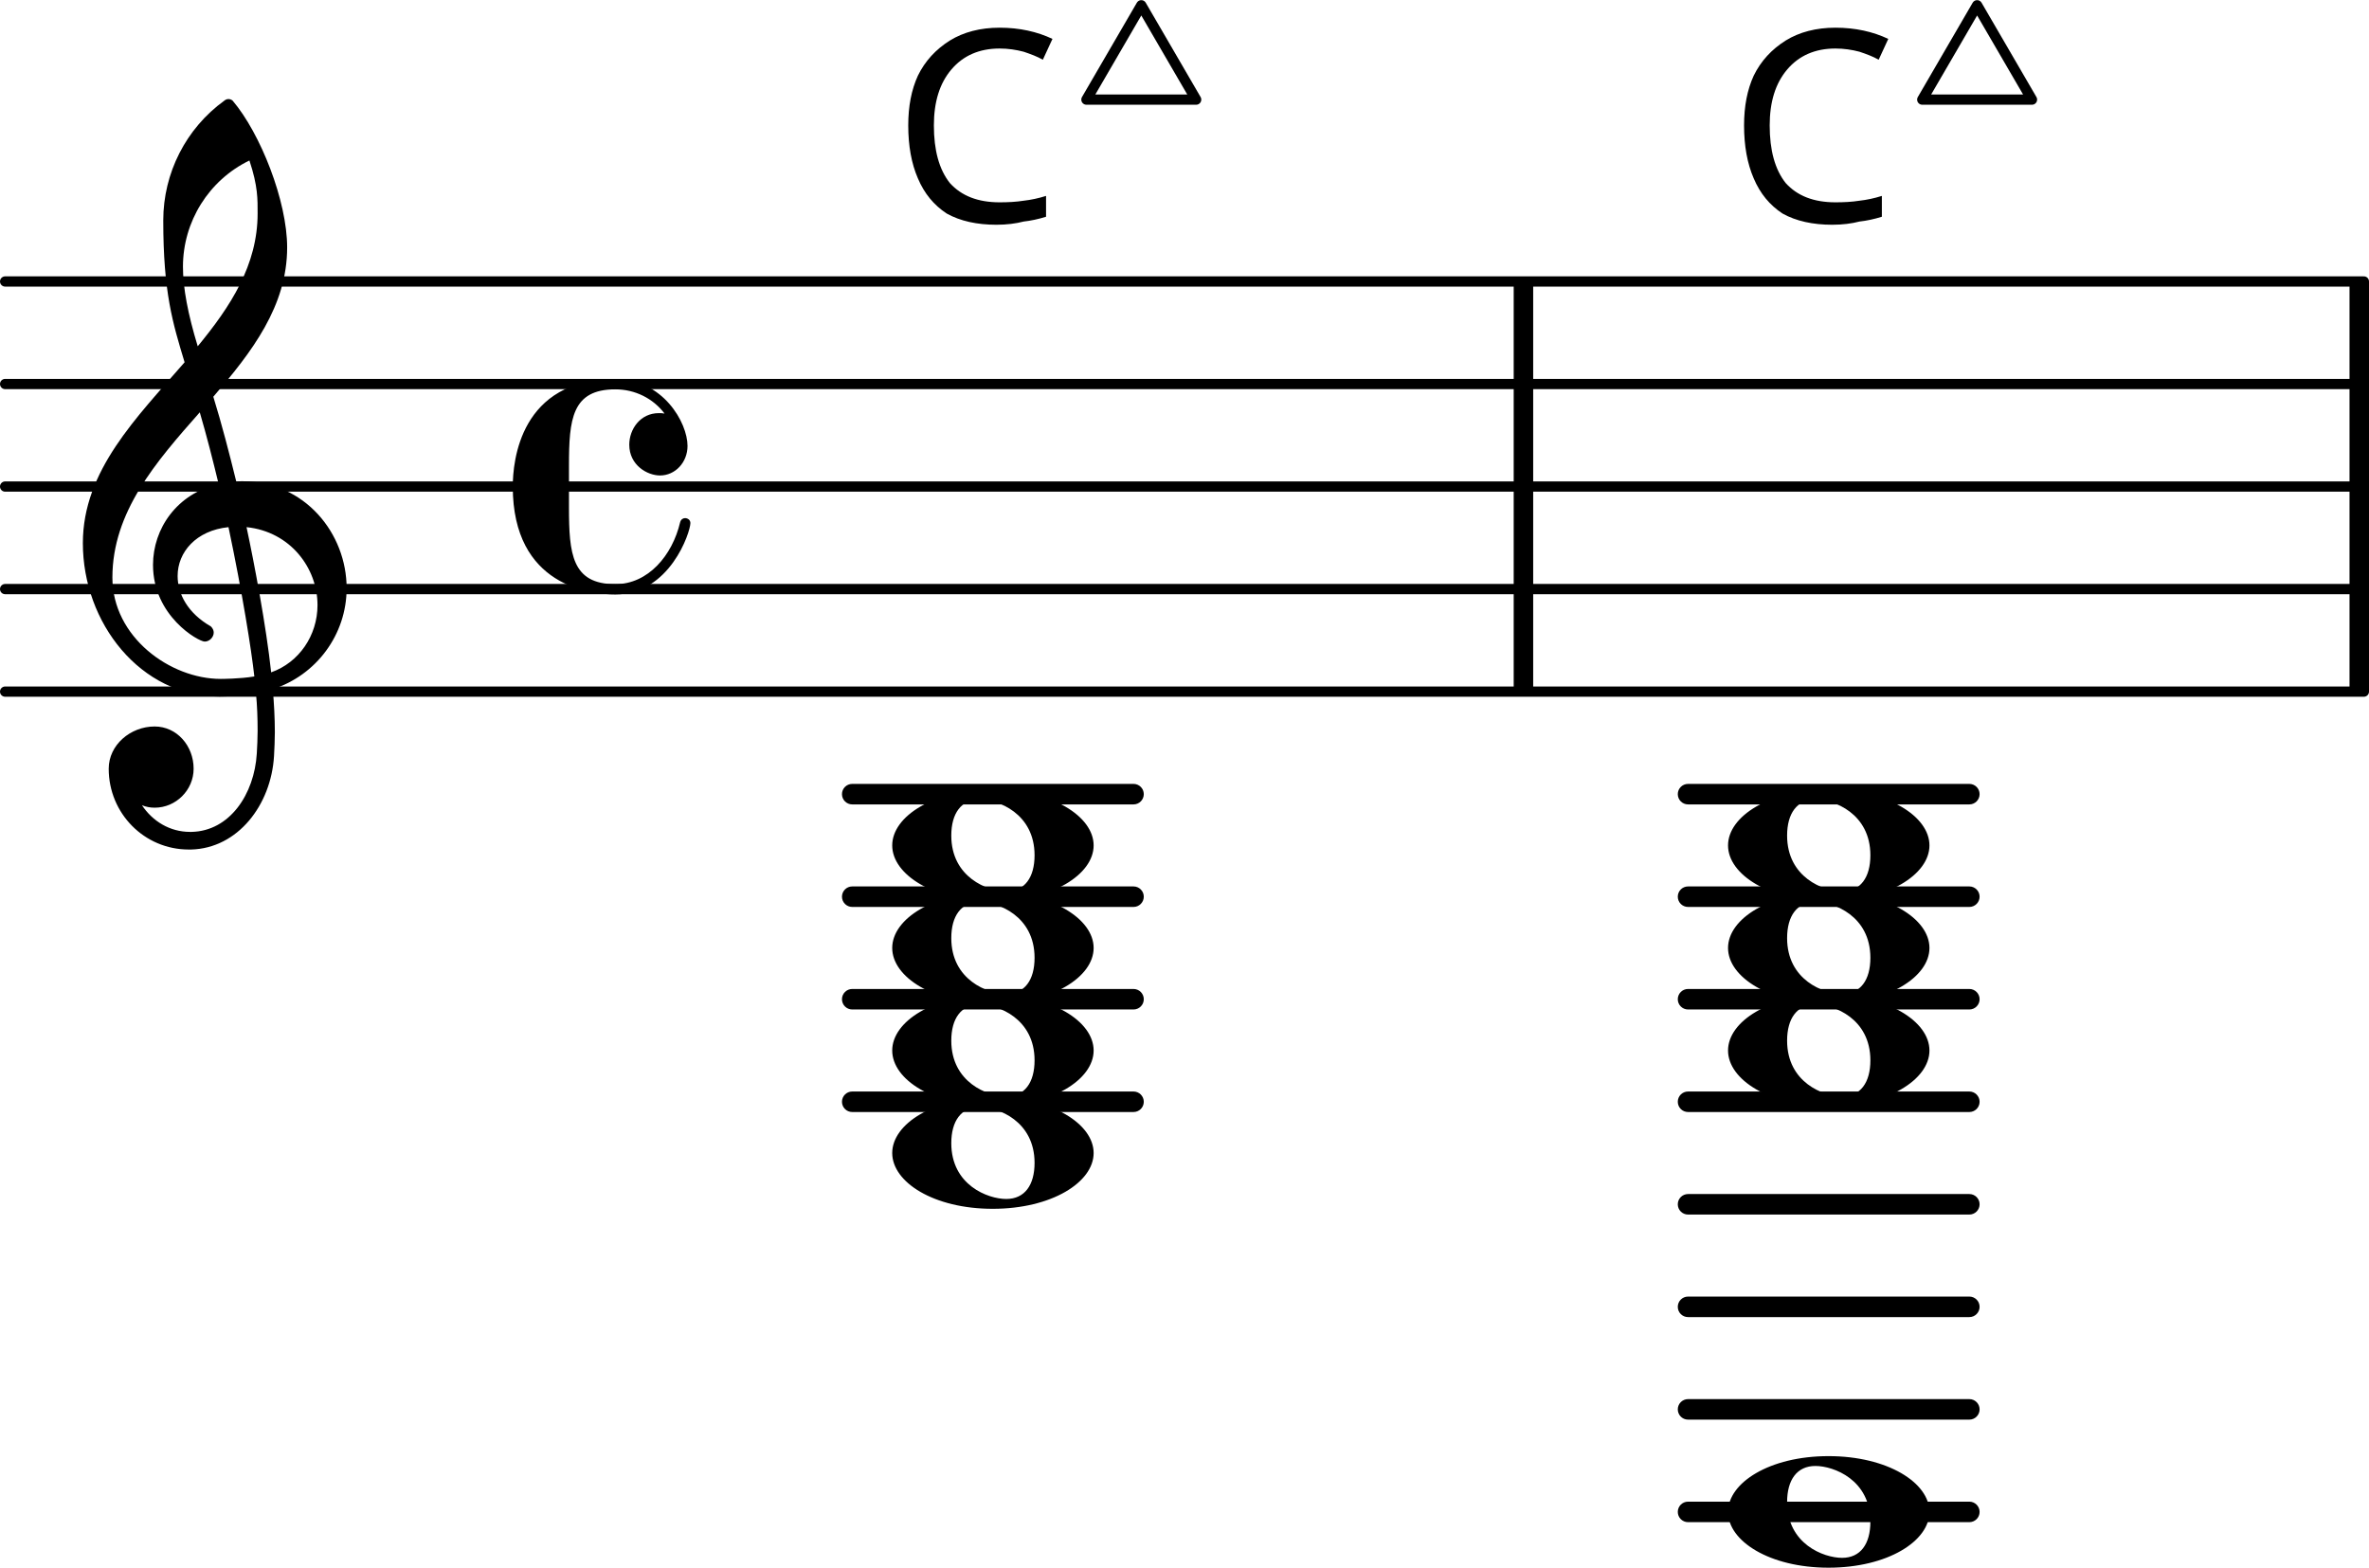
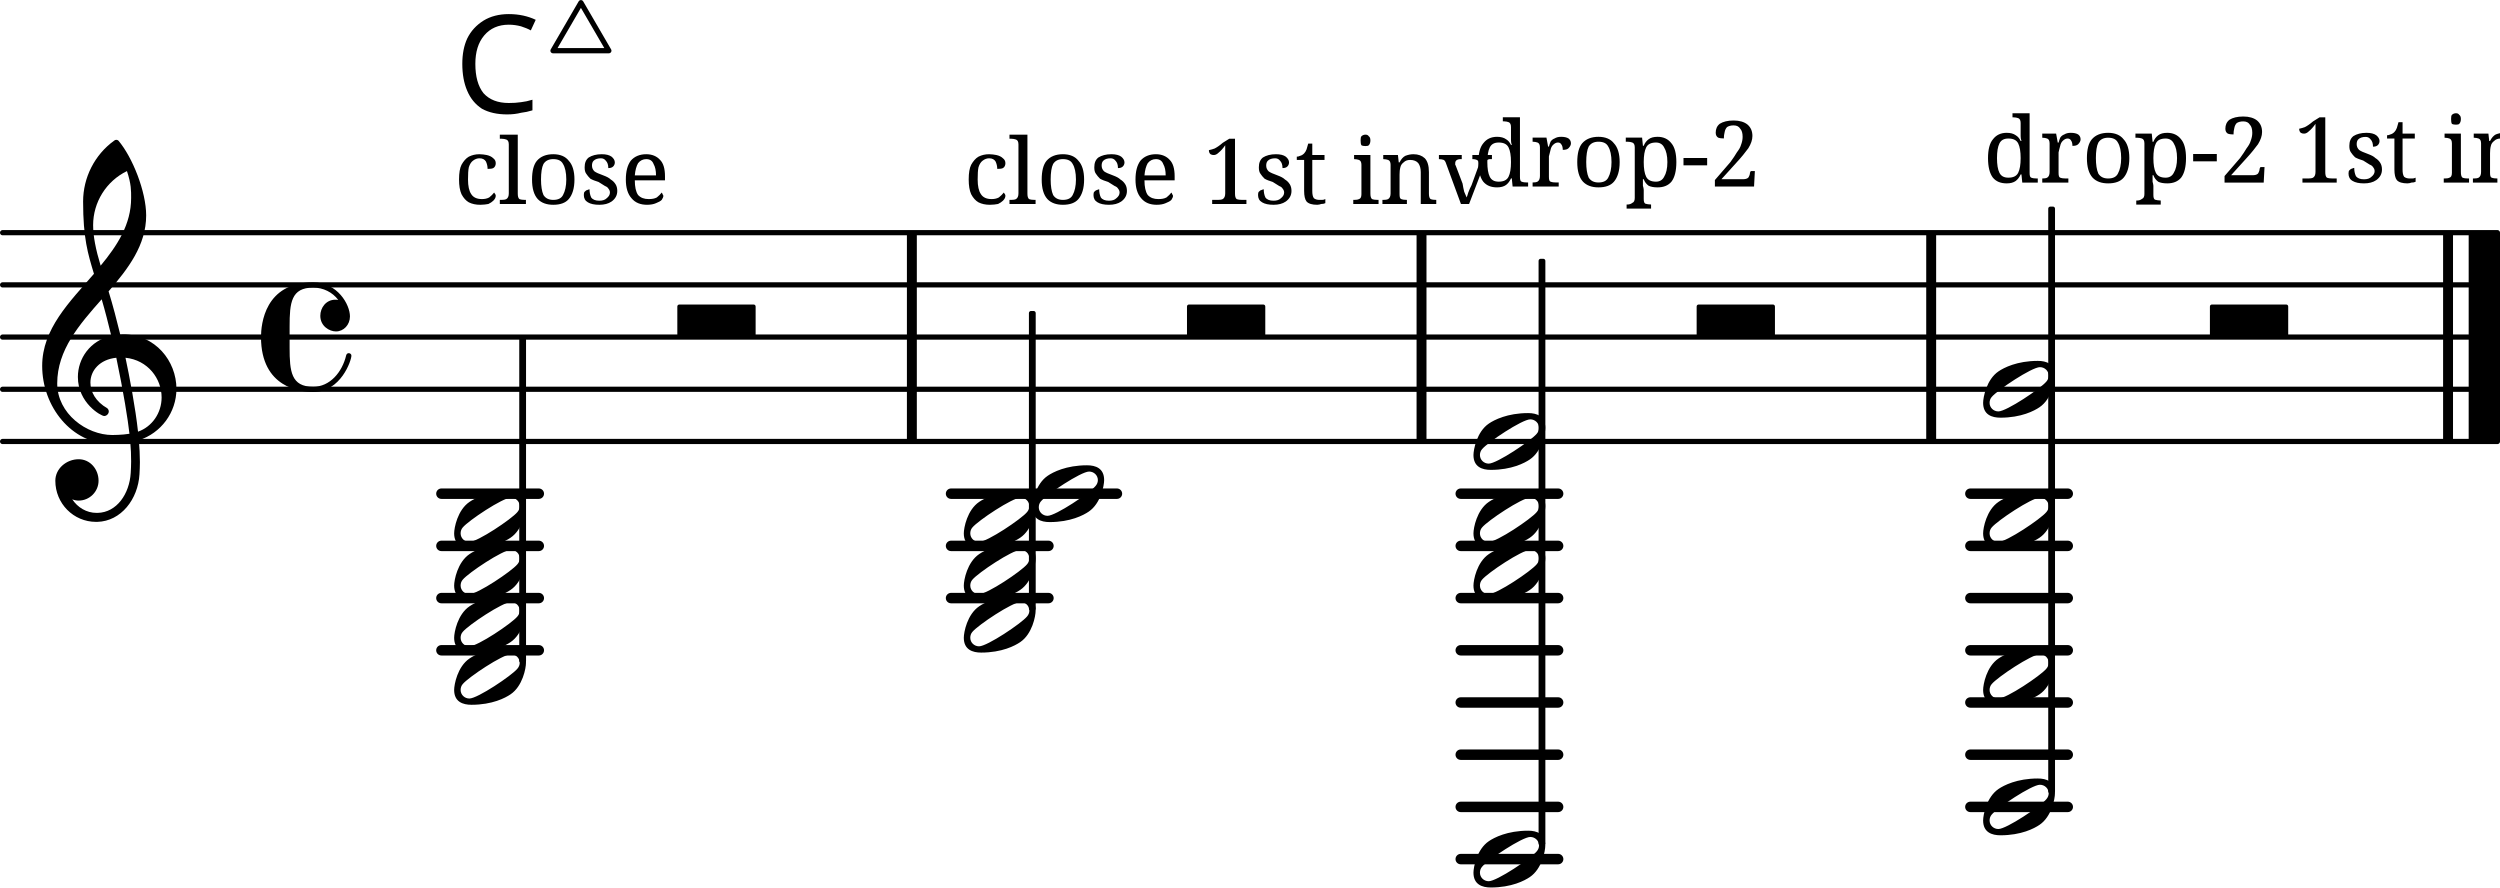
- <svg xmlns="http://www.w3.org/2000/svg" xmlns:xlink="http://www.w3.org/1999/xlink" version="1.2" width="40.59mm" height="26.87mm" viewBox="0 -2.584 23.1 15.289">
+ <svg xmlns="http://www.w3.org/2000/svg" xmlns:xlink="http://www.w3.org/1999/xlink" version="1.2" width="84.16mm" height="29.88mm" viewBox="0 -4.297 47.892 17.002">
  <style type="text/css">

tspan { white-space: pre; }

</style>
-   <g transform="translate(14.76, 2.1597)">
-     <rect x="0" y="-2" width="0.19" height="4" ry="0" fill="currentColor" />
-   </g>
-   <g transform="translate(0, 5.1597)">
-     <rect x="16.36" y="-0.1" width="2.943" height="0.2" ry="0.1" fill="currentColor" />
-   </g>
-   <g transform="translate(0, 6.1597)">
-     <rect x="16.36" y="-0.1" width="2.943" height="0.2" ry="0.1" fill="currentColor" />
-   </g>
-   <g transform="translate(0, 7.1597)">
-     <rect x="16.36" y="-0.1" width="2.943" height="0.2" ry="0.1" fill="currentColor" />
+   <g transform="translate(17.3734, 2.1597)">
+     <rect x="0" y="-2" width="0.19" height="4" ry="0" fill="currentColor" />
+   </g>
+   <g transform="translate(0, 5.1597)">
+     <rect x="37.646" y="-0.1" width="2.066" height="0.2" ry="0.1" fill="currentColor" />
+   </g>
+   <g transform="translate(0, 6.1597)">
+     <rect x="37.646" y="-0.1" width="2.066" height="0.2" ry="0.1" fill="currentColor" />
+   </g>
+   <g transform="translate(0, 7.1597)">
+     <rect x="37.646" y="-0.1" width="2.066" height="0.2" ry="0.1" fill="currentColor" />
  </g>
  <g transform="translate(0, 8.1597)">
-     <rect x="16.36" y="-0.1" width="2.943" height="0.2" ry="0.1" fill="currentColor" />
+     <rect x="37.646" y="-0.1" width="2.066" height="0.2" ry="0.1" fill="currentColor" />
  </g>
  <g transform="translate(0, 9.1597)">
-     <rect x="16.36" y="-0.1" width="2.943" height="0.2" ry="0.1" fill="currentColor" />
+     <rect x="37.646" y="-0.1" width="2.066" height="0.2" ry="0.1" fill="currentColor" />
  </g>
  <g transform="translate(0, 10.1597)">
-     <rect x="16.36" y="-0.1" width="2.943" height="0.2" ry="0.1" fill="currentColor" />
+     <rect x="37.646" y="-0.1" width="2.066" height="0.2" ry="0.1" fill="currentColor" />
  </g>
  <g transform="translate(0, 11.1597)">
-     <rect x="16.36" y="-0.1" width="2.943" height="0.2" ry="0.1" fill="currentColor" />
+     <rect x="37.646" y="-0.1" width="2.066" height="0.2" ry="0.1" fill="currentColor" />
+   </g>
+   <g transform="translate(0, 5.1597)">
+     <rect x="27.883" y="-0.1" width="2.066" height="0.2" ry="0.1" fill="currentColor" />
+   </g>
+   <g transform="translate(0, 6.1597)">
+     <rect x="27.883" y="-0.1" width="2.066" height="0.2" ry="0.1" fill="currentColor" />
+   </g>
+   <g transform="translate(0, 7.1597)">
+     <rect x="27.883" y="-0.1" width="2.066" height="0.2" ry="0.1" fill="currentColor" />
+   </g>
+   <g transform="translate(0, 8.1597)">
+     <rect x="27.883" y="-0.1" width="2.066" height="0.2" ry="0.1" fill="currentColor" />
+   </g>
+   <g transform="translate(0, 9.1597)">
+     <rect x="27.883" y="-0.1" width="2.066" height="0.2" ry="0.1" fill="currentColor" />
+   </g>
+   <g transform="translate(0, 10.1597)">
+     <rect x="27.883" y="-0.1" width="2.066" height="0.2" ry="0.1" fill="currentColor" />
+   </g>
+   <g transform="translate(0, 11.1597)">
+     <rect x="27.883" y="-0.1" width="2.066" height="0.2" ry="0.1" fill="currentColor" />
  </g>
  <g transform="translate(0, 12.1597)">
-     <rect x="16.36" y="-0.1" width="2.943" height="0.2" ry="0.1" fill="currentColor" />
-   </g>
-   <g transform="translate(0, 5.1597)">
-     <rect x="8.21" y="-0.1" width="2.943" height="0.2" ry="0.1" fill="currentColor" />
-   </g>
-   <g transform="translate(0, 6.1597)">
-     <rect x="8.21" y="-0.1" width="2.943" height="0.2" ry="0.1" fill="currentColor" />
-   </g>
-   <g transform="translate(0, 7.1597)">
-     <rect x="8.21" y="-0.1" width="2.943" height="0.2" ry="0.1" fill="currentColor" />
+     <rect x="27.883" y="-0.1" width="2.066" height="0.2" ry="0.1" fill="currentColor" />
+   </g>
+   <g transform="translate(0, 5.1597)">
+     <rect x="18.119" y="-0.1" width="3.378" height="0.2" ry="0.1" fill="currentColor" />
+   </g>
+   <g transform="translate(0, 6.1597)">
+     <rect x="18.119" y="-0.1" width="2.066" height="0.2" ry="0.1" fill="currentColor" />
+   </g>
+   <g transform="translate(0, 7.1597)">
+     <rect x="18.119" y="-0.1" width="2.066" height="0.2" ry="0.1" fill="currentColor" />
+   </g>
+   <g transform="translate(0, 5.1597)">
+     <rect x="8.356" y="-0.1" width="2.066" height="0.2" ry="0.1" fill="currentColor" />
+   </g>
+   <g transform="translate(0, 6.1597)">
+     <rect x="8.356" y="-0.1" width="2.066" height="0.2" ry="0.1" fill="currentColor" />
+   </g>
+   <g transform="translate(0, 7.1597)">
+     <rect x="8.356" y="-0.1" width="2.066" height="0.2" ry="0.1" fill="currentColor" />
  </g>
  <g transform="translate(0, 8.1597)">
-     <rect x="8.21" y="-0.1" width="2.943" height="0.2" ry="0.1" fill="currentColor" />
+     <rect x="8.356" y="-0.1" width="2.066" height="0.2" ry="0.1" fill="currentColor" />
  </g>
  <g transform="translate(0, 4.1597)">
-     <line stroke-linejoin="round" stroke-linecap="round" stroke-width="0.1" stroke="currentColor" x1="0.05" y1="0" x2="23.05" y2="0" />
+     <line stroke-linejoin="round" stroke-linecap="round" stroke-width="0.1" stroke="currentColor" x1="0.05" y1="0" x2="47.842" y2="0" />
  </g>
  <g transform="translate(0, 3.1597)">
-     <line stroke-linejoin="round" stroke-linecap="round" stroke-width="0.1" stroke="currentColor" x1="0.05" y1="0" x2="23.05" y2="0" />
+     <line stroke-linejoin="round" stroke-linecap="round" stroke-width="0.1" stroke="currentColor" x1="0.05" y1="0" x2="47.842" y2="0" />
  </g>
  <g transform="translate(0, 2.1597)">
-     <line stroke-linejoin="round" stroke-linecap="round" stroke-width="0.1" stroke="currentColor" x1="0.05" y1="0" x2="23.05" y2="0" />
+     <line stroke-linejoin="round" stroke-linecap="round" stroke-width="0.1" stroke="currentColor" x1="0.05" y1="0" x2="47.842" y2="0" />
  </g>
  <g transform="translate(0, 1.1597)">
-     <line stroke-linejoin="round" stroke-linecap="round" stroke-width="0.1" stroke="currentColor" x1="0.05" y1="0" x2="23.05" y2="0" />
+     <line stroke-linejoin="round" stroke-linecap="round" stroke-width="0.1" stroke="currentColor" x1="0.05" y1="0" x2="47.842" y2="0" />
  </g>
  <g transform="translate(0, 0.1597)">
-     <line stroke-linejoin="round" stroke-linecap="round" stroke-width="0.1" stroke="currentColor" x1="0.05" y1="0" x2="23.05" y2="0" />
-   </g>
-   <g transform="translate(22.9101, 2.1597)">
-     <rect x="0" y="-2" width="0.19" height="4" ry="0" fill="currentColor" />
-   </g>
-   <a style="color:inherit;" xlink:href="textedit:///Users/181081/mdf/lilypond/music273/10-drop2-cmaj7.ly:6:19:20">
-     <g transform="translate(8.7, -0.4248)">
+     <line stroke-linejoin="round" stroke-linecap="round" stroke-width="0.1" stroke="currentColor" x1="0.05" y1="0" x2="47.842" y2="0" />
+   </g>
+   <g transform="translate(47.2919, 2.1597)">
+     <rect x="0" y="-2" width="0.6" height="4" ry="0" fill="currentColor" />
+   </g>
+   <g transform="translate(46.8019, 2.1597)">
+     <rect x="0" y="-2" width="0.19" height="4" ry="0" fill="currentColor" />
+   </g>
+   <g transform="translate(36.9003, 2.1597)">
+     <rect x="0" y="-2" width="0.19" height="4" ry="0" fill="currentColor" />
+   </g>
+   <g transform="translate(27.1369, 2.1597)">
+     <rect x="0" y="-2" width="0.19" height="4" ry="0" fill="currentColor" />
+   </g>
+   <a style="color:inherit;" xlink:href="textedit:///Users/181081/mdf/lilypond/music273/10-drop2-cmaj7.ly:20:7:8">
+     <g transform="translate(28.2269, 12.1597)">
+       <path transform="scale(0.004, -0.004)" d="M314 65c0 23 -19 41 -42 41c-39 0 -204 -110 -231 -143c-7 -8 -10 -18 -10 -28c0 -23 19 -41 42 -41c39 0 203 110 230 143c7 8 11 18 11 28zM262 136c41 0 82 -14 82 -71c0 -26 -16 -112 -74 -151c-25 -17 -87 -50 -187 -50c-41 0 -83 14 -83 71c0 26 16 112 74 151 c25 17 88 50 188 50z" fill="currentColor" />
+     </g>
+   </a>
+   <a style="color:inherit;" xlink:href="textedit:///Users/181081/mdf/lilypond/music273/10-drop2-cmaj7.ly:9:8:9">
+     <g transform="translate(8.7, -2.1372)">
      <text font-family="sans-serif" font-size="2.616" text-anchor="start" fill="currentColor">
        <tspan>C</tspan>
      </text>
    </g>
-     <g transform="translate(10.5937, -1.614)">
+     <g transform="translate(10.5937, -3.3264)">
      <polygon stroke-linejoin="round" stroke-linecap="round" stroke-width="0.1" fill="none" stroke="currentColor" points="0.535 -0.92 1.07 -0 0 -0" />
    </g>
  </a>
-   <a style="color:inherit;" xlink:href="textedit:///Users/181081/mdf/lilypond/music273/10-drop2-cmaj7.ly:12:7:8">
+   <a style="color:inherit;" xlink:href="textedit:///Users/181081/mdf/lilypond/music273/10-drop2-cmaj7.ly:16:7:8">
    <g transform="translate(8.7, 8.6597)">
-       <path transform="scale(0.004, -0.004)" d="M213 112c-45 0 -69 -34 -69 -88c0 -102 89 -136 134 -136s69 34 69 88c0 102 -89 136 -134 136zM245 136c144 0 246 -65 246 -136s-102 -136 -246 -136s-245 65 -245 136s101 136 245 136z" fill="currentColor" />
-     </g>
-   </a>
-   <a style="color:inherit;" xlink:href="textedit:///Users/181081/mdf/lilypond/music273/10-drop2-cmaj7.ly:12:9:10">
+       <path transform="scale(0.004, -0.004)" d="M314 65c0 23 -19 41 -42 41c-39 0 -204 -110 -231 -143c-7 -8 -10 -18 -10 -28c0 -23 19 -41 42 -41c39 0 203 110 230 143c7 8 11 18 11 28zM262 136c41 0 82 -14 82 -71c0 -26 -16 -112 -74 -151c-25 -17 -87 -50 -187 -50c-41 0 -83 14 -83 71c0 26 16 112 74 151 c25 17 88 50 188 50z" fill="currentColor" />
+     </g>
+   </a>
+   <a style="color:inherit;" xlink:href="textedit:///Users/181081/mdf/lilypond/music273/10-drop2-cmaj7.ly:16:9:10">
    <g transform="translate(8.7, 7.6597)">
-       <path transform="scale(0.004, -0.004)" d="M213 112c-45 0 -69 -34 -69 -88c0 -102 89 -136 134 -136s69 34 69 88c0 102 -89 136 -134 136zM245 136c144 0 246 -65 246 -136s-102 -136 -246 -136s-245 65 -245 136s101 136 245 136z" fill="currentColor" />
-     </g>
-   </a>
-   <a style="color:inherit;" xlink:href="textedit:///Users/181081/mdf/lilypond/music273/10-drop2-cmaj7.ly:12:11:12">
+       <path transform="scale(0.004, -0.004)" d="M314 65c0 23 -19 41 -42 41c-39 0 -204 -110 -231 -143c-7 -8 -10 -18 -10 -28c0 -23 19 -41 42 -41c39 0 203 110 230 143c7 8 11 18 11 28zM262 136c41 0 82 -14 82 -71c0 -26 -16 -112 -74 -151c-25 -17 -87 -50 -187 -50c-41 0 -83 14 -83 71c0 26 16 112 74 151 c25 17 88 50 188 50z" fill="currentColor" />
+     </g>
+   </a>
+   <a style="color:inherit;" xlink:href="textedit:///Users/181081/mdf/lilypond/music273/10-drop2-cmaj7.ly:16:11:12">
    <g transform="translate(8.7, 6.6597)">
-       <path transform="scale(0.004, -0.004)" d="M213 112c-45 0 -69 -34 -69 -88c0 -102 89 -136 134 -136s69 34 69 88c0 102 -89 136 -134 136zM245 136c144 0 246 -65 246 -136s-102 -136 -246 -136s-245 65 -245 136s101 136 245 136z" fill="currentColor" />
-     </g>
-   </a>
-   <a style="color:inherit;" xlink:href="textedit:///Users/181081/mdf/lilypond/music273/10-drop2-cmaj7.ly:12:13:14">
+       <path transform="scale(0.004, -0.004)" d="M314 65c0 23 -19 41 -42 41c-39 0 -204 -110 -231 -143c-7 -8 -10 -18 -10 -28c0 -23 19 -41 42 -41c39 0 203 110 230 143c7 8 11 18 11 28zM262 136c41 0 82 -14 82 -71c0 -26 -16 -112 -74 -151c-25 -17 -87 -50 -187 -50c-41 0 -83 14 -83 71c0 26 16 112 74 151 c25 17 88 50 188 50z" fill="currentColor" />
+     </g>
+   </a>
+   <a style="color:inherit;" xlink:href="textedit:///Users/181081/mdf/lilypond/music273/10-drop2-cmaj7.ly:16:13:14">
    <g transform="translate(8.7, 5.6597)">
-       <path transform="scale(0.004, -0.004)" d="M213 112c-45 0 -69 -34 -69 -88c0 -102 89 -136 134 -136s69 34 69 88c0 102 -89 136 -134 136zM245 136c144 0 246 -65 246 -136s-102 -136 -246 -136s-245 65 -245 136s101 136 245 136z" fill="currentColor" />
+       <path transform="scale(0.004, -0.004)" d="M314 65c0 23 -19 41 -42 41c-39 0 -204 -110 -231 -143c-7 -8 -10 -18 -10 -28c0 -23 19 -41 42 -41c39 0 203 110 230 143c7 8 11 18 11 28zM262 136c41 0 82 -14 82 -71c0 -26 -16 -112 -74 -151c-25 -17 -87 -50 -187 -50c-41 0 -83 14 -83 71c0 26 16 112 74 151 c25 17 88 50 188 50z" fill="currentColor" />
+     </g>
+   </a>
+   <a style="color:inherit;" xlink:href="textedit:///Users/181081/mdf/lilypond/music273/10-drop2-cmaj7.ly:16:16:17">
+     <g transform="translate(8.7, -0.3903)">
+       <text font-family="serif" font-size="1.746" text-anchor="start" fill="currentColor">
+         <tspan>close</tspan>
+       </text>
    </g>
  </a>
  <g transform="translate(0.8, 3.1597)">
    <path transform="scale(0.004, -0.004)" d="M266 -635h-6c-108 0 -195 88 -195 197c0 58 53 103 112 103c54 0 95 -47 95 -103c0 -52 -43 -95 -95 -95c-11 0 -21 2 -31 6c26 -39 68 -65 117 -65h4zM461 -203c68 24 113 90 113 164c0 90 -66 179 -173 190c19 -89 48 -242 60 -354zM74 28c0 -145 141 -247 264 -247 c1 0 47 0 82 6c-7 64 -29 203 -63 364c-79 -8 -124 -61 -124 -119c0 -44 25 -91 81 -123c5 -5 7 -10 7 -15c0 -11 -10 -22 -22 -22c-15 0 -126 62 -126 187c0 88 58 174 160 197c-14 58 -29 117 -46 175c-107 -121 -213 -243 -213 -403zM250 553c-29 96 -52 170 -52 346 c0 115 55 224 149 292c6 5 14 5 20 0c68 -80 133 -245 133 -358c0 -143 -86 -255 -180 -364c21 -68 39 -138 56 -207c2 0 7 1 13 1c155 0 256 -128 256 -261c0 -113 -74 -212 -180 -246c3 -35 5 -70 5 -105c0 -19 -1 -39 -2 -58c-7 -119 -88 -225 -202 -228l1 43 c93 2 153 92 159 191c1 18 2 37 2 55c0 31 -1 61 -4 92c-5 -1 -44 -8 -89 -8c-193 0 -333 180 -333 374c0 177 131 306 248 441zM428 916c0 34 1 66 -20 129c-99 -48 -162 -149 -162 -259c0 -52 12 -115 36 -194c80 97 146 198 146 324z" fill="currentColor" />
  </g>
-   <a style="color:inherit;" xlink:href="textedit:///Users/181081/mdf/lilypond/music273/10-drop2-cmaj7.ly:9:19:20">
+   <a style="color:inherit;" xlink:href="textedit:///Users/181081/mdf/lilypond/music273/10-drop2-cmaj7.ly:13:19:20">
</a>
-   <a style="color:inherit;" xlink:href="textedit:///Users/181081/mdf/lilypond/music273/10-drop2-cmaj7.ly:9:33:34">
+   <a style="color:inherit;" xlink:href="textedit:///Users/181081/mdf/lilypond/music273/10-drop2-cmaj7.ly:13:33:34">
    <g transform="translate(5, 2.1597)">
      <path transform="scale(0.004, -0.004)" d="M250 262c116 0 176 -106 176 -163c0 -40 -30 -72 -67 -72c-31 0 -75 25 -75 75c0 38 27 77 72 77c4 0 9 0 14 -1c-28 37 -72 59 -120 59c-106 0 -113 -73 -113 -186v-51v-51c0 -113 7 -187 113 -187c80 0 139 70 158 151c2 7 7 10 12 10c6 0 13 -4 13 -12 c0 -22 -50 -174 -183 -174c-59 0 -250 19 -250 263c0 62 18 262 250 262z" fill="currentColor" />
    </g>
  </a>
-   <a style="color:inherit;" xlink:href="textedit:///Users/181081/mdf/lilypond/music273/10-drop2-cmaj7.ly:6:27:28">
-     <g transform="translate(16.85, -0.4248)">
-       <text font-family="sans-serif" font-size="2.616" text-anchor="start" fill="currentColor">
-         <tspan>C</tspan>
-       </text>
-     </g>
-     <g transform="translate(18.7438, -1.614)">
-       <polygon stroke-linejoin="round" stroke-linecap="round" stroke-width="0.1" fill="none" stroke="currentColor" points="0.535 -0.92 1.07 -0 0 -0" />
-     </g>
-   </a>
-   <a style="color:inherit;" xlink:href="textedit:///Users/181081/mdf/lilypond/music273/10-drop2-cmaj7.ly:14:7:8">
-     <g transform="translate(16.85, 12.1597)">
-       <path transform="scale(0.004, -0.004)" d="M213 112c-45 0 -69 -34 -69 -88c0 -102 89 -136 134 -136s69 34 69 88c0 102 -89 136 -134 136zM245 136c144 0 246 -65 246 -136s-102 -136 -246 -136s-245 65 -245 136s101 136 245 136z" fill="currentColor" />
-     </g>
-   </a>
-   <a style="color:inherit;" xlink:href="textedit:///Users/181081/mdf/lilypond/music273/10-drop2-cmaj7.ly:14:10:11">
-     <g transform="translate(16.85, 7.6597)">
-       <path transform="scale(0.004, -0.004)" d="M213 112c-45 0 -69 -34 -69 -88c0 -102 89 -136 134 -136s69 34 69 88c0 102 -89 136 -134 136zM245 136c144 0 246 -65 246 -136s-102 -136 -246 -136s-245 65 -245 136s101 136 245 136z" fill="currentColor" />
-     </g>
-   </a>
-   <a style="color:inherit;" xlink:href="textedit:///Users/181081/mdf/lilypond/music273/10-drop2-cmaj7.ly:14:12:13">
-     <g transform="translate(16.85, 6.6597)">
-       <path transform="scale(0.004, -0.004)" d="M213 112c-45 0 -69 -34 -69 -88c0 -102 89 -136 134 -136s69 34 69 88c0 102 -89 136 -134 136zM245 136c144 0 246 -65 246 -136s-102 -136 -246 -136s-245 65 -245 136s101 136 245 136z" fill="currentColor" />
-     </g>
-   </a>
-   <a style="color:inherit;" xlink:href="textedit:///Users/181081/mdf/lilypond/music273/10-drop2-cmaj7.ly:14:14:15">
-     <g transform="translate(16.85, 5.6597)">
-       <path transform="scale(0.004, -0.004)" d="M213 112c-45 0 -69 -34 -69 -88c0 -102 89 -136 134 -136s69 34 69 88c0 102 -89 136 -134 136zM245 136c144 0 246 -65 246 -136s-102 -136 -246 -136s-245 65 -245 136s101 136 245 136z" fill="currentColor" />
+   <g transform="translate(10.0123, 2.1597)">
+     <rect x="-0.065" y="-0" width="0.13" height="6.241" ry="0.04" fill="currentColor" />
+   </g>
+   <a style="color:inherit;" xlink:href="textedit:///Users/181081/mdf/lilypond/music273/10-drop2-cmaj7.ly:16:43:44">
+     <g transform="translate(12.9754, 2.1597)">
+       <path transform="scale(0.004, -0.004)" d="M365 0h-355c-6 0 -10 4 -10 10v136c0 6 4 10 10 10h355c6 0 10 -4 10 -10v-136c0 -6 -4 -10 -10 -10z" fill="currentColor" />
+     </g>
+   </a>
+   <a style="color:inherit;" xlink:href="textedit:///Users/181081/mdf/lilypond/music273/10-drop2-cmaj7.ly:18:7:8">
+     <g transform="translate(18.4634, 7.6597)">
+       <path transform="scale(0.004, -0.004)" d="M314 65c0 23 -19 41 -42 41c-39 0 -204 -110 -231 -143c-7 -8 -10 -18 -10 -28c0 -23 19 -41 42 -41c39 0 203 110 230 143c7 8 11 18 11 28zM262 136c41 0 82 -14 82 -71c0 -26 -16 -112 -74 -151c-25 -17 -87 -50 -187 -50c-41 0 -83 14 -83 71c0 26 16 112 74 151 c25 17 88 50 188 50z" fill="currentColor" />
+     </g>
+   </a>
+   <a style="color:inherit;" xlink:href="textedit:///Users/181081/mdf/lilypond/music273/10-drop2-cmaj7.ly:18:9:10">
+     <g transform="translate(18.4634, 6.6597)">
+       <path transform="scale(0.004, -0.004)" d="M314 65c0 23 -19 41 -42 41c-39 0 -204 -110 -231 -143c-7 -8 -10 -18 -10 -28c0 -23 19 -41 42 -41c39 0 203 110 230 143c7 8 11 18 11 28zM262 136c41 0 82 -14 82 -71c0 -26 -16 -112 -74 -151c-25 -17 -87 -50 -187 -50c-41 0 -83 14 -83 71c0 26 16 112 74 151 c25 17 88 50 188 50z" fill="currentColor" />
+     </g>
+   </a>
+   <a style="color:inherit;" xlink:href="textedit:///Users/181081/mdf/lilypond/music273/10-drop2-cmaj7.ly:18:11:12">
+     <g transform="translate(18.4634, 5.6597)">
+       <path transform="scale(0.004, -0.004)" d="M314 65c0 23 -19 41 -42 41c-39 0 -204 -110 -231 -143c-7 -8 -10 -18 -10 -28c0 -23 19 -41 42 -41c39 0 203 110 230 143c7 8 11 18 11 28zM262 136c41 0 82 -14 82 -71c0 -26 -16 -112 -74 -151c-25 -17 -87 -50 -187 -50c-41 0 -83 14 -83 71c0 26 16 112 74 151 c25 17 88 50 188 50z" fill="currentColor" />
+     </g>
+   </a>
+   <a style="color:inherit;" xlink:href="textedit:///Users/181081/mdf/lilypond/music273/10-drop2-cmaj7.ly:18:13:14">
+     <g transform="translate(19.7758, 5.1597)">
+       <path transform="scale(0.004, -0.004)" d="M314 65c0 23 -19 41 -42 41c-39 0 -204 -110 -231 -143c-7 -8 -10 -18 -10 -28c0 -23 19 -41 42 -41c39 0 203 110 230 143c7 8 11 18 11 28zM262 136c41 0 82 -14 82 -71c0 -26 -16 -112 -74 -151c-25 -17 -87 -50 -187 -50c-41 0 -83 14 -83 71c0 26 16 112 74 151 c25 17 88 50 188 50z" fill="currentColor" />
+     </g>
+   </a>
+   <a style="color:inherit;" xlink:href="textedit:///Users/181081/mdf/lilypond/music273/10-drop2-cmaj7.ly:18:17:18">
+     <g transform="translate(18.4634, -0.3903)">
+       <text font-family="serif" font-size="1.746" text-anchor="start" fill="currentColor">
+         <tspan>close 1st inv</tspan>
+       </text>
+     </g>
+   </a>
+   <g transform="translate(19.7758, 2.1597)">
+     <rect x="-0.065" y="-0.5" width="0.13" height="5.741" ry="0.04" fill="currentColor" />
+   </g>
+   <a style="color:inherit;" xlink:href="textedit:///Users/181081/mdf/lilypond/music273/10-drop2-cmaj7.ly:18:52:53">
+     <g transform="translate(22.7388, 2.1597)">
+       <path transform="scale(0.004, -0.004)" d="M365 0h-355c-6 0 -10 4 -10 10v136c0 6 4 10 10 10h355c6 0 10 -4 10 -10v-136c0 -6 -4 -10 -10 -10z" fill="currentColor" />
+     </g>
+   </a>
+   <a style="color:inherit;" xlink:href="textedit:///Users/181081/mdf/lilypond/music273/10-drop2-cmaj7.ly:20:10:11">
+     <g transform="translate(28.2269, 6.6597)">
+       <path transform="scale(0.004, -0.004)" d="M314 65c0 23 -19 41 -42 41c-39 0 -204 -110 -231 -143c-7 -8 -10 -18 -10 -28c0 -23 19 -41 42 -41c39 0 203 110 230 143c7 8 11 18 11 28zM262 136c41 0 82 -14 82 -71c0 -26 -16 -112 -74 -151c-25 -17 -87 -50 -187 -50c-41 0 -83 14 -83 71c0 26 16 112 74 151 c25 17 88 50 188 50z" fill="currentColor" />
+     </g>
+   </a>
+   <a style="color:inherit;" xlink:href="textedit:///Users/181081/mdf/lilypond/music273/10-drop2-cmaj7.ly:20:12:13">
+     <g transform="translate(28.2269, 5.6597)">
+       <path transform="scale(0.004, -0.004)" d="M314 65c0 23 -19 41 -42 41c-39 0 -204 -110 -231 -143c-7 -8 -10 -18 -10 -28c0 -23 19 -41 42 -41c39 0 203 110 230 143c7 8 11 18 11 28zM262 136c41 0 82 -14 82 -71c0 -26 -16 -112 -74 -151c-25 -17 -87 -50 -187 -50c-41 0 -83 14 -83 71c0 26 16 112 74 151 c25 17 88 50 188 50z" fill="currentColor" />
+     </g>
+   </a>
+   <a style="color:inherit;" xlink:href="textedit:///Users/181081/mdf/lilypond/music273/10-drop2-cmaj7.ly:20:14:15">
+     <g transform="translate(28.2269, 4.1597)">
+       <path transform="scale(0.004, -0.004)" d="M314 65c0 23 -19 41 -42 41c-39 0 -204 -110 -231 -143c-7 -8 -10 -18 -10 -28c0 -23 19 -41 42 -41c39 0 203 110 230 143c7 8 11 18 11 28zM262 136c41 0 82 -14 82 -71c0 -26 -16 -112 -74 -151c-25 -17 -87 -50 -187 -50c-41 0 -83 14 -83 71c0 26 16 112 74 151 c25 17 88 50 188 50z" fill="currentColor" />
+     </g>
+   </a>
+   <a style="color:inherit;" xlink:href="textedit:///Users/181081/mdf/lilypond/music273/10-drop2-cmaj7.ly:20:18:19">
+     <g transform="translate(28.2269, -0.7238)">
+       <text font-family="serif" font-size="1.746" text-anchor="start" fill="currentColor">
+         <tspan>drop-2</tspan>
+       </text>
+     </g>
+   </a>
+   <g transform="translate(29.5392, 2.1597)">
+     <rect x="-0.065" y="-1.5" width="0.13" height="11.241" ry="0.04" fill="currentColor" />
+   </g>
+   <a style="color:inherit;" xlink:href="textedit:///Users/181081/mdf/lilypond/music273/10-drop2-cmaj7.ly:20:46:47">
+     <g transform="translate(32.5023, 2.1597)">
+       <path transform="scale(0.004, -0.004)" d="M365 0h-355c-6 0 -10 4 -10 10v136c0 6 4 10 10 10h355c6 0 10 -4 10 -10v-136c0 -6 -4 -10 -10 -10z" fill="currentColor" />
+     </g>
+   </a>
+   <a style="color:inherit;" xlink:href="textedit:///Users/181081/mdf/lilypond/music273/10-drop2-cmaj7.ly:22:7:8">
+     <g transform="translate(37.9903, 11.1597)">
+       <path transform="scale(0.004, -0.004)" d="M314 65c0 23 -19 41 -42 41c-39 0 -204 -110 -231 -143c-7 -8 -10 -18 -10 -28c0 -23 19 -41 42 -41c39 0 203 110 230 143c7 8 11 18 11 28zM262 136c41 0 82 -14 82 -71c0 -26 -16 -112 -74 -151c-25 -17 -87 -50 -187 -50c-41 0 -83 14 -83 71c0 26 16 112 74 151 c25 17 88 50 188 50z" fill="currentColor" />
+     </g>
+   </a>
+   <a style="color:inherit;" xlink:href="textedit:///Users/181081/mdf/lilypond/music273/10-drop2-cmaj7.ly:22:10:11">
+     <g transform="translate(37.9903, 5.6597)">
+       <path transform="scale(0.004, -0.004)" d="M314 65c0 23 -19 41 -42 41c-39 0 -204 -110 -231 -143c-7 -8 -10 -18 -10 -28c0 -23 19 -41 42 -41c39 0 203 110 230 143c7 8 11 18 11 28zM262 136c41 0 82 -14 82 -71c0 -26 -16 -112 -74 -151c-25 -17 -87 -50 -187 -50c-41 0 -83 14 -83 71c0 26 16 112 74 151 c25 17 88 50 188 50z" fill="currentColor" />
+     </g>
+   </a>
+   <a style="color:inherit;" xlink:href="textedit:///Users/181081/mdf/lilypond/music273/10-drop2-cmaj7.ly:22:12:13">
+     <g transform="translate(37.9903, 8.6597)">
+       <path transform="scale(0.004, -0.004)" d="M314 65c0 23 -19 41 -42 41c-39 0 -204 -110 -231 -143c-7 -8 -10 -18 -10 -28c0 -23 19 -41 42 -41c39 0 203 110 230 143c7 8 11 18 11 28zM262 136c41 0 82 -14 82 -71c0 -26 -16 -112 -74 -151c-25 -17 -87 -50 -187 -50c-41 0 -83 14 -83 71c0 26 16 112 74 151 c25 17 88 50 188 50z" fill="currentColor" />
+     </g>
+   </a>
+   <a style="color:inherit;" xlink:href="textedit:///Users/181081/mdf/lilypond/music273/10-drop2-cmaj7.ly:22:14:15">
+     <g transform="translate(37.9903, 3.1597)">
+       <path transform="scale(0.004, -0.004)" d="M314 65c0 23 -19 41 -42 41c-39 0 -204 -110 -231 -143c-7 -8 -10 -18 -10 -28c0 -23 19 -41 42 -41c39 0 203 110 230 143c7 8 11 18 11 28zM262 136c41 0 82 -14 82 -71c0 -26 -16 -112 -74 -151c-25 -17 -87 -50 -187 -50c-41 0 -83 14 -83 71c0 26 16 112 74 151 c25 17 88 50 188 50z" fill="currentColor" />
+     </g>
+   </a>
+   <a style="color:inherit;" xlink:href="textedit:///Users/181081/mdf/lilypond/music273/10-drop2-cmaj7.ly:22:18:19">
+     <g transform="translate(37.9903, -0.8003)">
+       <text font-family="serif" font-size="1.746" text-anchor="start" fill="currentColor">
+         <tspan>drop-2 1st inv</tspan>
+       </text>
+     </g>
+   </a>
+   <g transform="translate(39.3026, 2.1597)">
+     <rect x="-0.065" y="-2.5" width="0.13" height="11.241" ry="0.04" fill="currentColor" />
+   </g>
+   <a style="color:inherit;" xlink:href="textedit:///Users/181081/mdf/lilypond/music273/10-drop2-cmaj7.ly:22:54:55">
+     <g transform="translate(42.3348, 2.1597)">
+       <path transform="scale(0.004, -0.004)" d="M365 0h-355c-6 0 -10 4 -10 10v136c0 6 4 10 10 10h355c6 0 10 -4 10 -10v-136c0 -6 -4 -10 -10 -10z" fill="currentColor" />
    </g>
  </a>
</svg>
